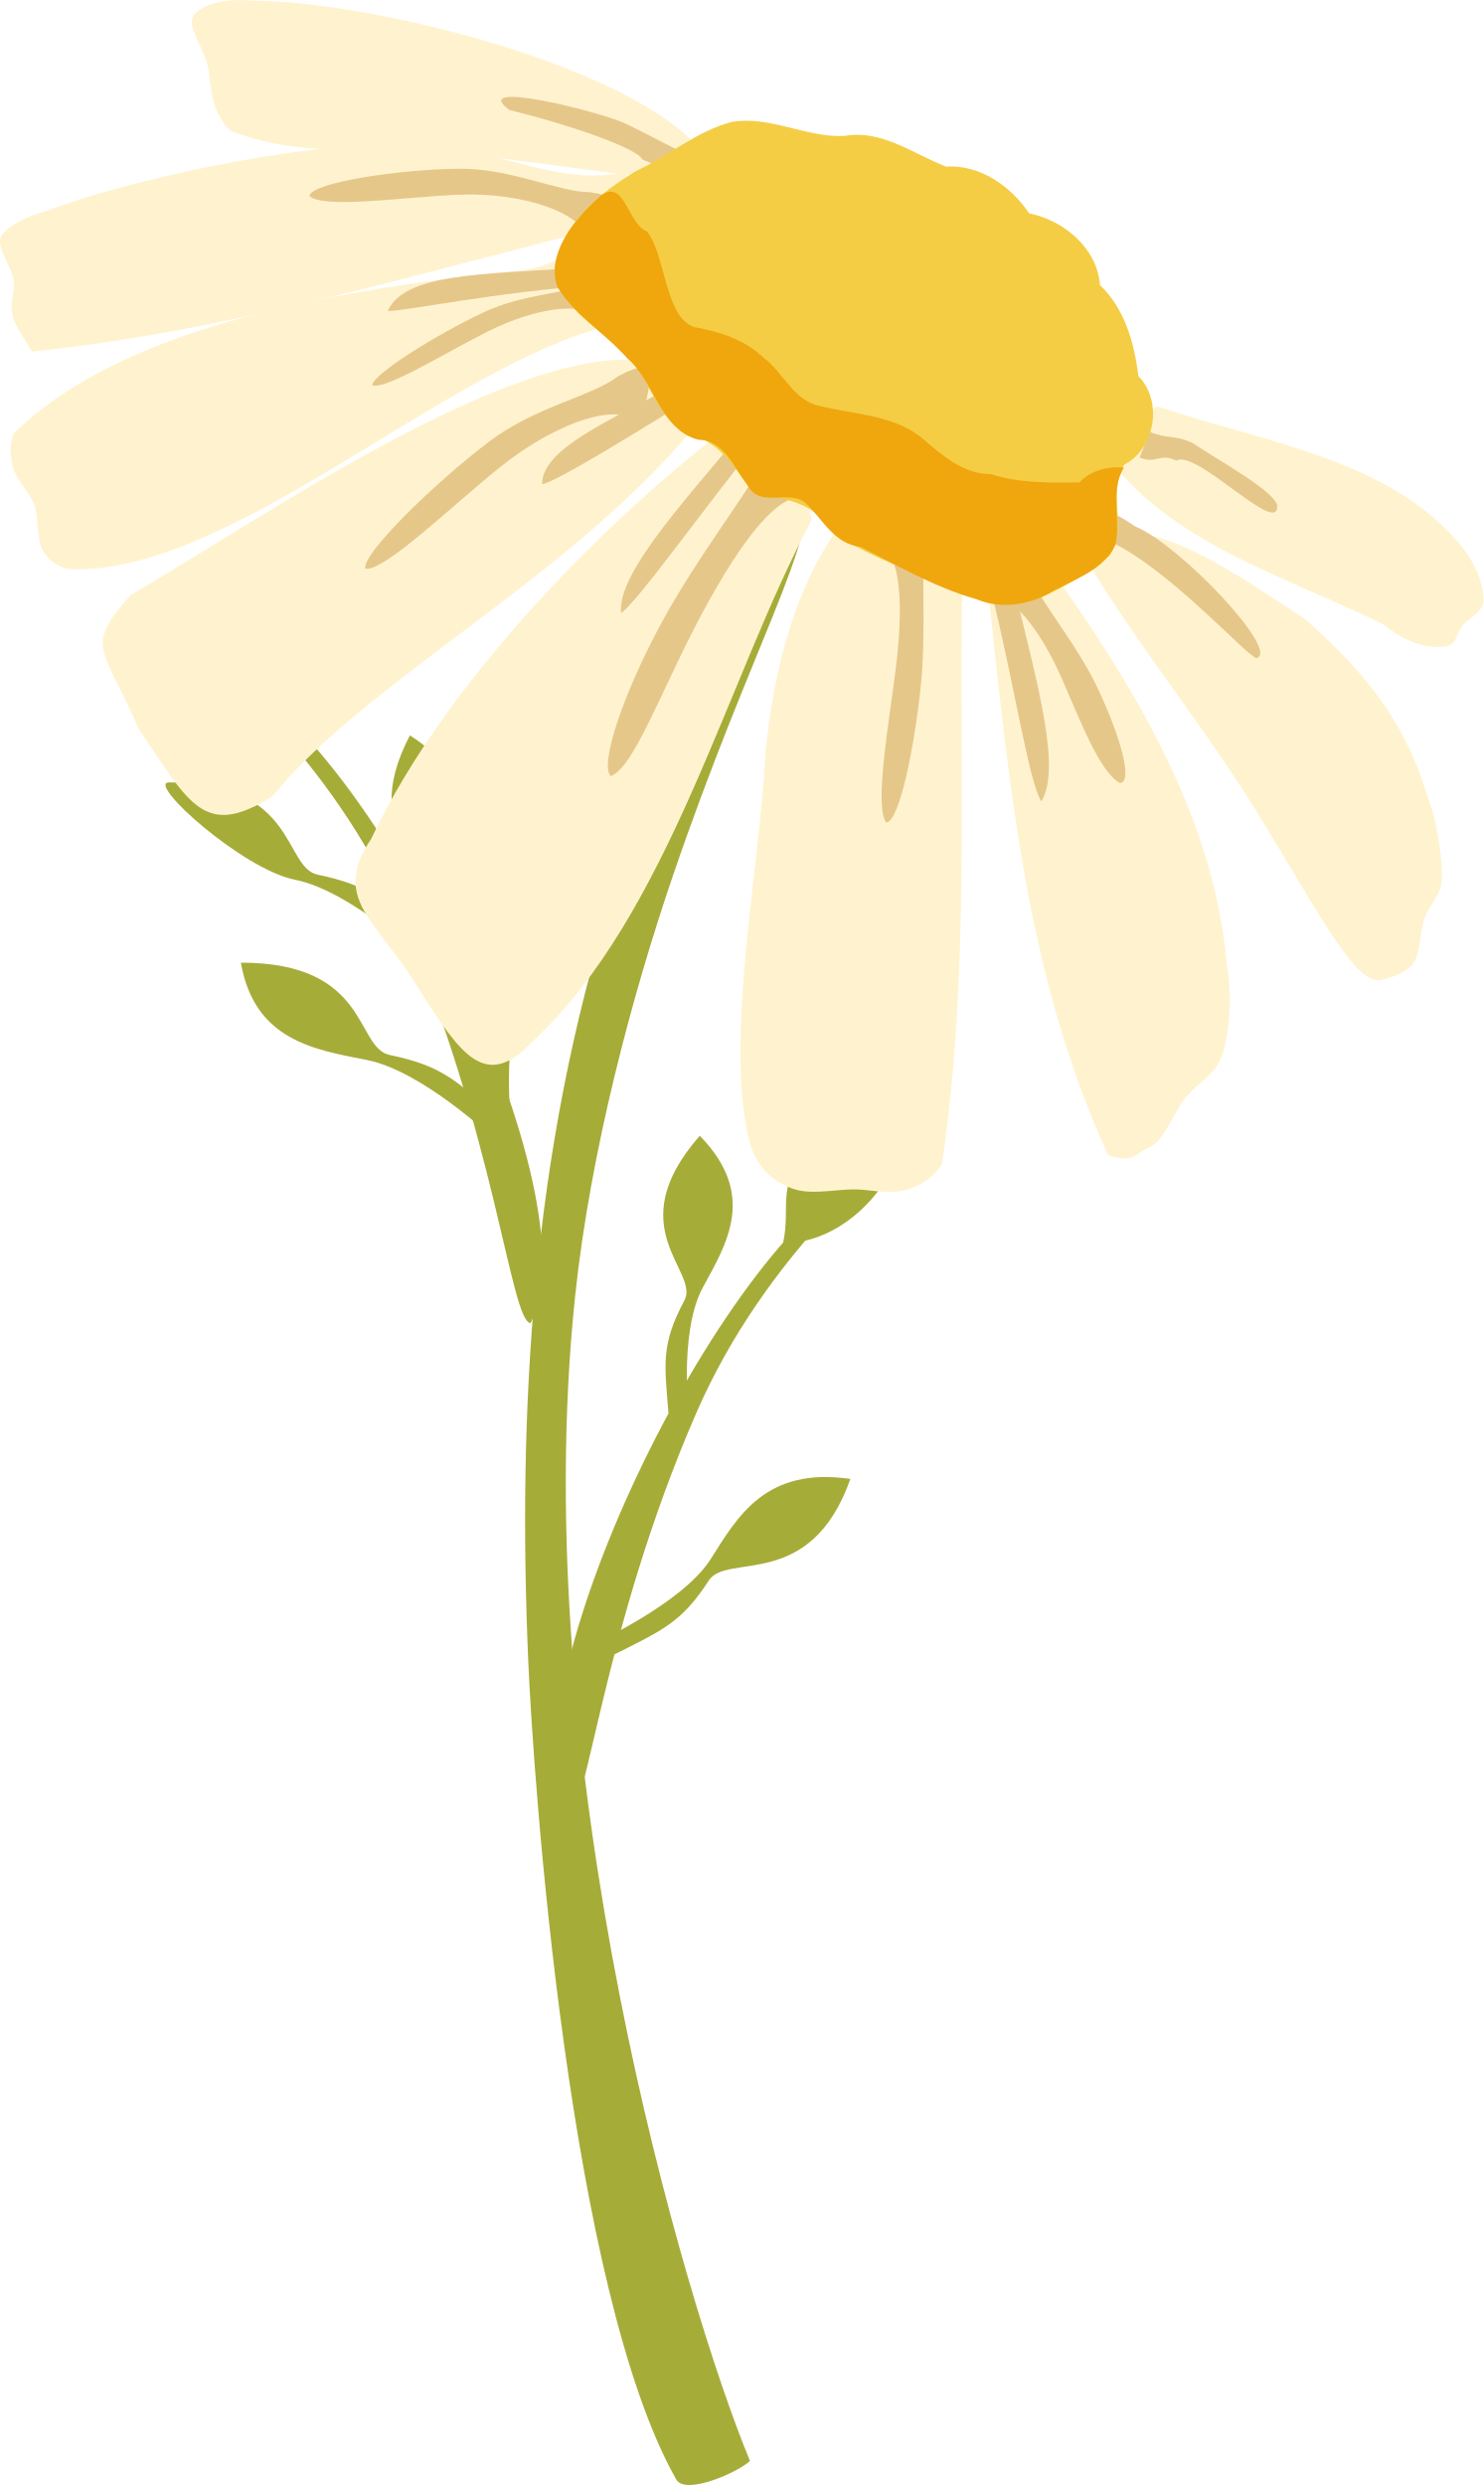
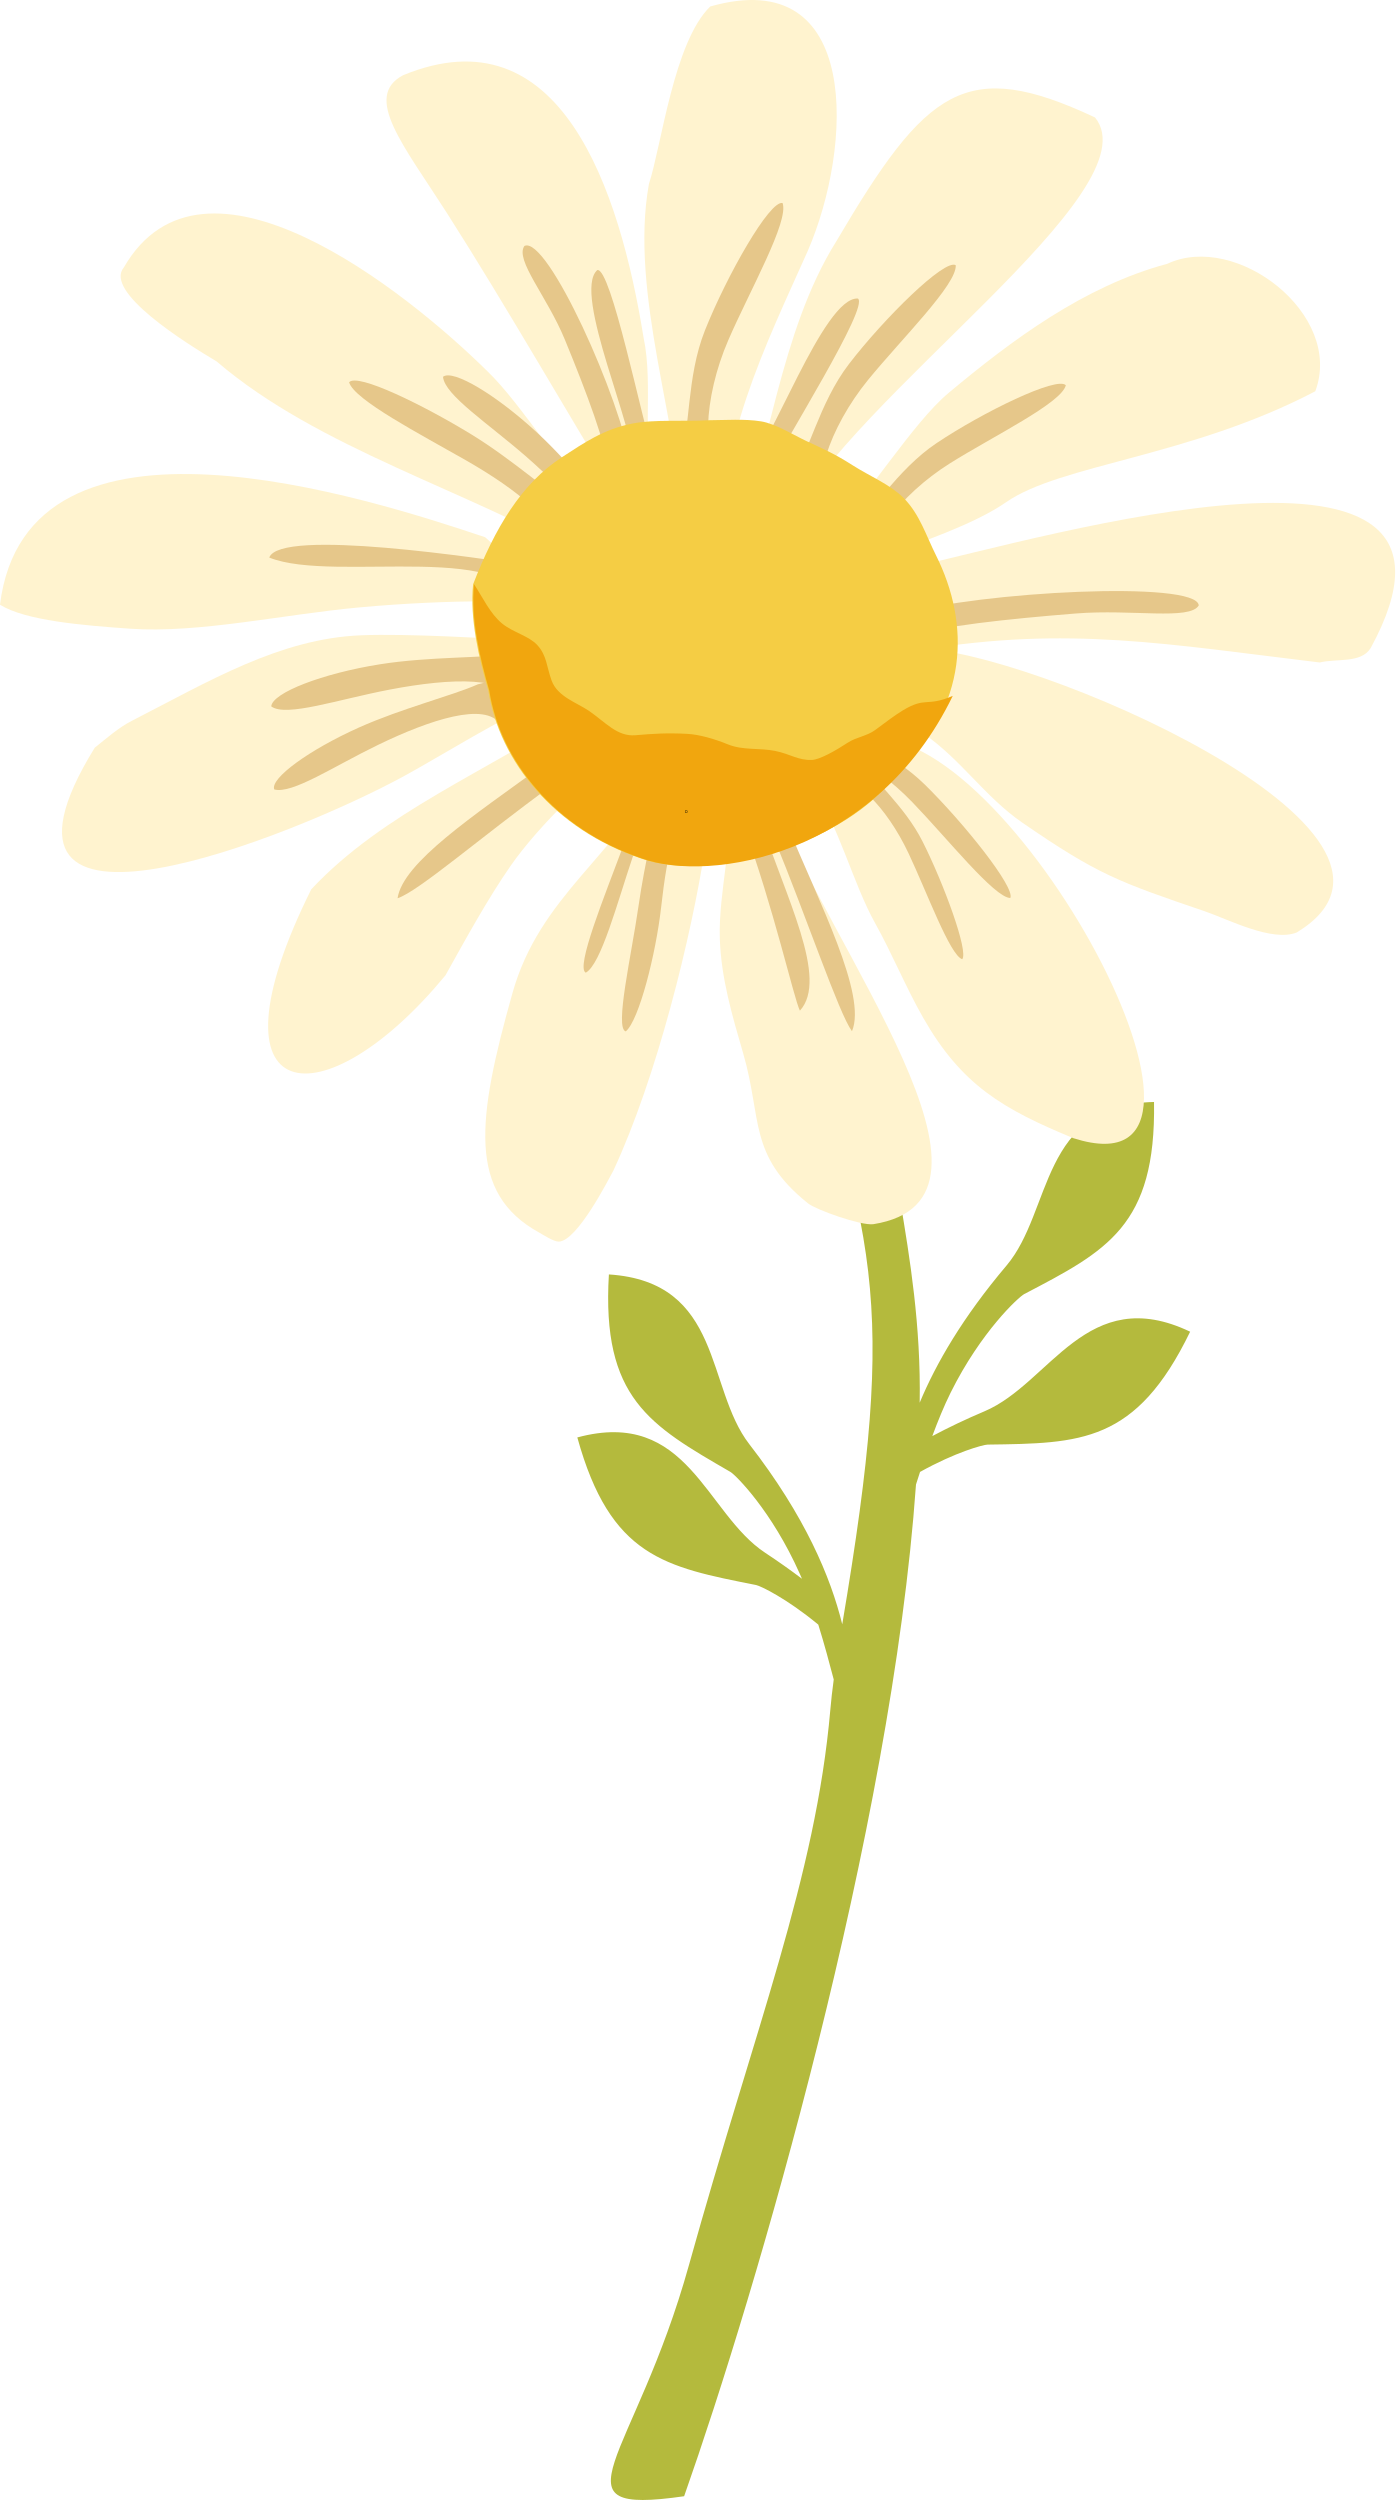
- <svg xmlns="http://www.w3.org/2000/svg" width="105.18mm" height="176.186mm" viewBox="0 0 105.18 176.186" version="1.1" id="svg5" xml:space="preserve">
+ <svg xmlns="http://www.w3.org/2000/svg" width="104.392mm" height="187.065mm" viewBox="0 0 104.392 187.065" version="1.1" id="svg5" xml:space="preserve">
  <defs id="defs2" />
-   <g id="layer9" transform="translate(5701.096,-370.0085)" style="display:inline">
+   <g id="layer9" transform="translate(5816.57,-357.9103)" style="display:inline">
    <g id="layer12" style="display:inline">
-       <g id="g75773">
-         <g id="g35235" transform="matrix(2.613698,0,0,2.613698,-5000.496,-17.48629)" style="display:inline;fill:#a6ac38;fill-opacity:1">
-           <path d="m -246.159,161.404 c -2.785,3.82 -4.002,7.193 -5.265,11.147 -2.233,6.991 -2.577,14.115 -2.298,20.709 0.14,3.296 1.113,17.131 4.017,22.254 0.25,0.441 1.685,-0.199 2,-0.503 -1.762,-4.251 -6.082,-18.89 -4.743,-31.593 0.414,-3.936 1.559,-8.209 2.655,-11.414 2.105,-6.161 3.907,-9.072 3.634,-10.599 v 0" style="fill:#a6ac38;fill-opacity:1;fill-rule:evenodd;stroke:none;stroke-width:0.003" id="path35059" />
-           <path d="m -253.655,184.147 c 1.769,-3.378 -4.122,-15.624 -8.177,-17.602 -0.669,-0.326 2.729,2.12 4.666,6.577 2.567,5.907 2.959,10.974 3.511,11.025 v 0" style="fill:#a6ac38;fill-opacity:1;fill-rule:evenodd;stroke:none;stroke-width:0.003" id="path35061" />
-           <path d="m -256.602,173.566 c -1.048,-0.902 -1.426,-1.293 -2.826,-1.583 -0.943,-0.195 -0.542,-2.509 -4.038,-2.504 -0.624,10e-4 1.995,2.359 3.417,2.64 1.51,0.298 3.427,2.128 3.427,2.112 0.002,-0.122 0.176,-0.532 0.021,-0.665 v 0" style="fill:#a6ac38;fill-opacity:1;fill-rule:evenodd;stroke:none;stroke-width:0.003" id="path35065" />
-           <path d="m -254.651,178.456 c -1.047,-0.902 -1.426,-1.293 -2.826,-1.583 -0.943,-0.195 -0.542,-2.509 -4.038,-2.504 0.369,2.114 1.996,2.359 3.418,2.64 1.509,0.298 3.425,2.127 3.427,2.112 10e-4,-0.122 0.175,-0.532 0.019,-0.665 v 0" style="fill:#a6ac38;fill-opacity:1;fill-rule:evenodd;stroke:none;stroke-width:0.003" id="path35067" />
-           <path d="m -255.893,175.673 c -0.43,-1.26 -0.65,-1.743 -0.329,-3.033 0.216,-0.868 -2.222,-1.533 -0.708,-4.437 1.911,1.219 1.448,2.677 1.109,3.98 -0.36,1.383 0.603,3.767 0.589,3.76 -0.12,-0.051 -0.597,-0.084 -0.661,-0.271 v 0" style="fill:#a6ac38;fill-opacity:1;fill-rule:evenodd;stroke:none;stroke-width:0.003" id="path35069" />
-           <path d="m -254.746,178.539 c -0.105,-1.317 -0.198,-1.834 0.435,-3.02 0.427,-0.8 -1.781,-1.962 0.417,-4.468 1.556,1.59 0.743,2.911 0.088,4.108 -0.695,1.269 -0.351,3.793 -0.364,3.784 -0.105,-0.075 -0.56,-0.207 -0.576,-0.404 v 0" style="fill:#a6ac38;fill-opacity:1;fill-rule:evenodd;stroke:none;stroke-width:0.003" id="path35071" />
-           <path d="m -252.673,197.616 c -1.769,-3.38 4.12,-15.625 8.175,-17.603 0.669,-0.326 -2.729,2.12 -4.666,6.577 -2.566,5.907 -2.959,10.976 -3.509,11.026 v 0" style="fill:#a6ac38;fill-opacity:1;fill-rule:evenodd;stroke:none;stroke-width:0.003" id="path35073" />
-           <path d="m -246.805,181.962 c 1.238,0.067 2.666,-1.038 3.107,-2.404 0.506,-1.566 -0.07,-3.423 -0.064,-3.412 0.014,0.021 -0.002,0.293 -0.458,1.017 -0.919,1.459 -0.824,1.233 -1.96,2.418 -0.814,0.85 -0.413,1.412 -0.625,2.381 v 0" style="fill:#a6ac38;fill-opacity:1;fill-rule:evenodd;stroke:none;stroke-width:0.003" id="path35075" />
-           <path d="m -249.919,186.553 c -0.106,-1.317 -0.199,-1.834 0.435,-3.021 0.425,-0.798 -1.781,-1.962 0.417,-4.468 1.555,1.592 0.741,2.913 0.087,4.108 -0.695,1.271 -0.351,3.794 -0.364,3.784 -0.104,-0.074 -0.559,-0.207 -0.575,-0.402 v 0" style="fill:#a6ac38;fill-opacity:1;fill-rule:evenodd;stroke:none;stroke-width:0.003" id="path35077" />
-           <path d="m -251.334,193.111 c 1.257,-0.637 1.777,-0.846 2.512,-1.982 0.496,-0.765 2.756,0.308 3.841,-2.755 -2.296,-0.336 -3.055,1.012 -3.787,2.17 -0.776,1.228 -3.261,2.337 -3.245,2.342 0.124,0.04 0.494,0.32 0.68,0.225 v 0" style="fill:#a6ac38;fill-opacity:1;fill-rule:evenodd;stroke:none;stroke-width:0.003" id="path35079" />
+       <g id="g75650">
+         <path d="m -5765.38,544.694 c -10.26,1.473 -3.719,-2.636 0.365,-17.308 4.944,-17.758 9.48,-29.006 10.574,-41.527 0.062,-0.726 0.149,-1.487 0.256,-2.279 -0.316,-1.2 -0.7,-2.647 -1.156,-4.106 -2.38,-1.969 -4.32,-2.895 -4.648,-2.961 -6.829,-1.353 -10.909,-2.096 -13.382,-11.045 8.277,-2.236 9.583,5.684 14.057,8.631 0.988,0.652 1.903,1.302 2.752,1.943 -0.059,-0.131 -0.113,-0.263 -0.172,-0.39 -2.078,-4.674 -4.787,-7.376 -5.185,-7.606 -6.019,-3.486 -9.644,-5.509 -9.09,-14.775 8.554,0.558 7.231,8.477 10.512,12.708 4.182,5.397 6.079,9.939 6.949,13.472 4.204,-24.973 2.512,-28.532 -4.634,-50.733 -4.809,-14.942 -5.469,-18.235 -4.185,-15.807 2.403,4.547 11.474,24.725 13.159,34.844 0.711,4.269 1.554,9.341 1.455,15.113 1.229,-2.946 3.224,-6.392 6.49,-10.253 3.46,-4.088 2.476,-12.054 11.044,-12.248 0.156,9.28 -3.547,11.146 -9.713,14.374 -0.409,0.211 -3.231,2.797 -5.506,7.376 -0.495,0.995 -0.952,2.118 -1.371,3.249 1.189,-0.631 2.487,-1.255 3.909,-1.856 4.93,-2.09 7.646,-9.648 15.384,-5.954 -4.047,8.353 -8.194,8.35 -15.154,8.448 -0.336,0.007 -2.385,0.558 -5.057,2.045 -0.106,0.322 -0.206,0.635 -0.303,0.941 -1.833,25.896 -11.945,60.382 -17.349,75.703 v 0" style="display:inline;fill:#b4ba3d;fill-opacity:1;fill-rule:evenodd;stroke:none;stroke-width:0.008" id="path35117" />
+         <path style="display:inline;fill:#fff3cf;fill-opacity:1;stroke:none;stroke-width:0.288" d="m -5770.339,394.974 c -3.263,-5.268 -8.427,-14.295 -12.778,-21.104 -3.25,-5.087 -6.32,-8.729 -3.293,-10.33 11.771,-4.855 16.198,8.484 17.995,19.628 0.774,3.604 -0.212,8.316 0.848,11.862" id="path1987" />
+         <path style="display:inline;fill:#fff3cf;fill-opacity:1;stroke:none;stroke-width:0.339" d="m -5772.837,399.632 c -8.659,-5.022 -19.895,-8.138 -27.526,-14.679 -2.298,-1.365 -8.485,-5.228 -6.933,-7.044 5.945,-10.29 21.025,1.681 27.219,7.803 2.495,2.396 5.714,7.679 8.226,10.059" id="path1989" />
+         <path style="display:inline;fill:#fff3cf;fill-opacity:1;stroke:none;stroke-width:0.331" d="m -5774.775,403.06 c -1.798,-0.184 -7.851,-0.353 -14.97,0.306 -5.63,0.521 -11.974,1.946 -17.072,1.589 -3.559,-0.249 -7.865,-0.606 -9.754,-1.797 2.024,-16.281 27.529,-7.981 36.304,-5.048" id="path1991" />
+         <path style="display:inline;fill:#fff3cf;fill-opacity:1;stroke:none;stroke-width:0.347" d="m -5765.369,398.135 c -0.334,-8.392 -4.123,-18.269 -2.645,-26.455 0.952,-2.915 1.858,-10.623 4.587,-13.284 11.373,-3.245 10.659,10.54 7.299,18.29 -3.128,7.014 -7.02,14.781 -6.193,22.34" id="path1993" />
+         <path style="display:inline;fill:#fff3cf;fill-opacity:1;stroke:none;stroke-width:0.303" d="m -5754.439,397.88 c 2.74,-2.737 6.164,-8.328 8.849,-10.57 4.693,-3.918 10.111,-7.984 16.367,-9.662 5.154,-2.411 13.224,3.783 11.07,9.541 -9.404,4.921 -19.047,5.458 -23.131,8.297 -2.45,1.703 -6.586,3.055 -9.367,4.108" id="path1995" />
+         <path style="display:inline;fill:#fff3cf;fill-opacity:1;stroke:none;stroke-width:0.3" d="m -5761.877,399.34 c 2.901,-7.485 3.631,-16.57 7.881,-23.367 6.743,-11.459 9.676,-13.819 19.364,-9.272 4.438,5.483 -18.365,20.974 -22.871,30.384" id="path1997" />
+         <path style="display:inline;fill:#fff3cf;fill-opacity:1;stroke:none;stroke-width:0.331" d="m -5748.48,400.386 c 10.12,-2.243 44.569,-12.484 34.468,6.023 -0.727,1.159 -2.53,0.757 -3.805,1.072 -11.328,-1.357 -18.822,-2.756 -29.806,-0.936 -1.762,-0.356 -0.547,-0.531 -2.422,-0.554" id="path1999" />
+         <path style="display:inline;fill:#fff3cf;fill-opacity:1;stroke:none;stroke-width:0.303" d="m -5776.272,405.863 c -3.868,-0.191 -9.773,-0.556 -13.269,-0.417 -6.109,0.244 -11.409,3.451 -17.174,6.405 -0.99,0.507 -1.868,1.293 -2.765,2.006 -10.379,16.844 15.061,6.549 23.177,2.106 2.621,-1.427 7.553,-4.516 10.32,-5.601" id="path2001" />
+         <path style="display:inline;fill:#fff3cf;fill-opacity:1;stroke:none;stroke-width:0.287" d="m -5767.112,415.356 c -3.399,6.669 -9.06,9.576 -11.11,16.856 -2.674,9.493 -3.368,14.974 1.992,17.925 0.253,0.139 1.09,0.688 1.471,0.679 1.383,-0.032 3.733,-4.681 4.075,-5.293 3.259,-6.992 5.848,-17.497 6.897,-24.31 1.792,-3.824 -3.506,-2.948 -0.971,-5.856" id="path2003" />
+         <path style="display:inline;fill:#fff3cf;fill-opacity:1;stroke:none;stroke-width:0.339" d="m -5773.357,411.147 c -6.641,4.435 -14.513,7.522 -19.922,13.306 -8.284,16.671 0.946,17.465 10.041,6.438 1.5,-2.69 3.163,-5.737 4.898,-8.226 1.974,-2.833 6.283,-7.231 9.429,-8.94" id="path2005" />
+         <path style="display:inline;fill:#fff3cf;fill-opacity:1;stroke:none;stroke-width:0.291" d="m -5751.886,413.237 c 10.629,-1.925 30.396,34.545 15.639,29.842 -5.276,-2.176 -8.366,-3.968 -11.244,-9.012 -1.31,-2.296 -2.307,-4.766 -3.599,-7.082 -1.663,-2.981 -2.715,-7.318 -4.684,-10.127" id="path2007" />
+         <path style="display:inline;fill:#fff3cf;fill-opacity:1;stroke:none;stroke-width:0.336" d="m -5747.88,406.452 c 7.837,-0.12 40.626,13.752 28.346,21.228 -1.823,0.75 -5.164,-0.993 -6.86,-1.572 -6.481,-2.212 -8.025,-2.745 -13.675,-6.638 -2.833,-1.952 -4.62,-4.78 -7.467,-6.714" id="path2009" />
+         <path style="display:inline;fill:#fff3cf;fill-opacity:1;stroke:none;stroke-width:0.299" d="m -5758.903,417.363 c 4.443,11.699 19.344,30.302 7.672,32.15 -0.926,0.114 -4.271,-1.073 -4.879,-1.56 -4.485,-3.59 -3.428,-6.334 -4.849,-11.218 -0.828,-2.846 -1.662,-5.669 -1.75,-8.612 -0.106,-3.539 1.065,-7.283 0.628,-10.821" id="path2011" />
+         <path style="display:inline;fill:#e6c78a;fill-opacity:1;stroke:none;stroke-width:0.182;stroke-opacity:1" id="path2013" d="m -5767.505,392.693 c -1.117,-3.71 -3.353,-14.78 -4.371,-14.576 -1.929,1.705 3.042,12.355 2.571,14.355 1.497,0.94 2.336,3.078 1.8,0.221 z" />
+         <path style="display:inline;fill:#e6c78a;fill-opacity:1;stroke:none;stroke-width:0.199;stroke-opacity:1" id="path2015" d="m -5769.338,392.777 c -0.746,-4.961 -6.293,-17.297 -7.994,-16.462 -0.725,1.046 1.695,3.769 3.027,7.006 1.596,3.879 3.196,8.116 3.144,9.448 1.657,0.905 2.885,3.327 1.824,0.007 z" />
+         <path style="display:inline;fill:#e6c78a;fill-opacity:1;stroke:none;stroke-width:0.254;stroke-opacity:1" id="path2017" d="m -5769.768,397.417 c -1.517,-1.406 -3.914,-4.629 -6.564,-7.088 -3.063,-2.843 -6.344,-4.817 -7.088,-4.226 0.109,1.371 3.39,3.494 6.277,6.021 3.335,2.918 6.252,6.268 4.859,7.901 2.592,-0.285 4.563,0.007 2.515,-2.608 z" />
+         <path style="display:inline;fill:#e6c78a;fill-opacity:1;stroke:none;stroke-width:0.254;stroke-opacity:1" id="path2019" d="m -5773.454,396.073 c -1.765,-1.078 -4.752,-3.764 -7.835,-5.652 -3.564,-2.182 -8.547,-4.632 -9.159,-3.906 0.379,1.322 5.389,3.919 8.719,5.825 3.846,2.201 7.367,4.909 6.325,6.786 2.485,-0.791 4.474,-0.895 1.95,-3.053 z" />
+         <path style="display:inline;fill:#e6c78a;fill-opacity:1;stroke:none;stroke-width:0.254;stroke-opacity:1" id="path2021" d="m -5776.877,400.244 c -3.687,-0.544 -18.737,-2.844 -19.545,-0.613 4.921,1.989 18.857,-1.575 19.354,4.23 1.772,-1.914 3.451,-2.984 0.19,-3.618 z" />
+         <path style="display:inline;fill:#e6c78a;fill-opacity:1;stroke:none;stroke-width:0.266;stroke-opacity:1" id="path2023" d="m -5765.701,392.234 c 0.81,-2.025 0.469,-6.069 1.882,-9.609 1.633,-4.093 4.843,-9.755 5.806,-9.523 0.501,1.361 -2.454,6.548 -4.061,10.259 -1.857,4.286 -2.139,9.303 -0.106,10.243 -2.57,0.889 -4.299,2.05 -3.522,-1.369 z" />
+         <path style="display:inline;fill:#e6c78a;fill-opacity:1;stroke:none;stroke-width:0.254;stroke-opacity:1" id="path2025" d="m -5753.091,397.58 c 1.72,-1.15 3.597,-4.501 6.6,-6.512 3.472,-2.325 9.032,-5.03 9.673,-4.33 -0.324,1.336 -5.428,3.806 -8.677,5.846 -3.753,2.356 -6.641,6.134 -5.523,7.967 -2.515,-0.689 -4.507,-0.711 -2.073,-2.971 z" />
+         <path style="display:inline;fill:#e6c78a;fill-opacity:1;stroke:none;stroke-width:0.261;stroke-opacity:1" id="path2027" d="m -5757.391,393.728 c 1.302,-1.692 2.074,-5.623 4.347,-8.582 2.629,-3.42 7.153,-7.885 7.988,-7.394 0.103,1.432 -4.056,5.517 -6.558,8.583 -2.889,3.541 -4.504,8.219 -2.857,9.683 -2.64,0.118 -4.567,0.733 -2.92,-2.291 z" />
+         <path style="display:inline;fill:#e6c78a;fill-opacity:1;stroke:none;stroke-width:0.187;stroke-opacity:1" id="path2029" d="m -5759.582,394.295 c 1.831,-3.578 8.084,-13.454 7.204,-14.047 -2.605,-0.144 -6.585,11.42 -8.346,12.564 0.413,1.796 -0.501,4.001 1.143,1.483 z" />
+         <path style="display:inline;fill:#e6c78a;fill-opacity:1;stroke:none;stroke-width:0.22;stroke-opacity:1" id="path2033" d="m -5749.007,403.849 c 5.678,-1.664 22.001,-2.535 22.135,-0.638 -0.671,1.132 -4.987,0.266 -9.197,0.604 -5.044,0.405 -10.468,0.974 -11.843,1.644 -1.942,-1.042 -5.229,-0.994 -1.095,-1.61 z" />
+         <path style="display:inline;fill:#e6c78a;fill-opacity:1;stroke:none;stroke-width:0.266;stroke-opacity:1" id="path2035" d="m -5778.244,406.826 c -2.115,0.338 -6.206,0.203 -9.902,0.791 -4.273,0.68 -8.049,2.127 -8.128,3.15 1.103,0.826 4.989,-0.52 8.902,-1.264 4.52,-0.86 9.069,-1.077 9.315,1.193 1.604,-2.379 3.203,-3.846 -0.187,-3.87 z" />
+         <path style="display:inline;fill:#e6c78a;fill-opacity:1;stroke:none;stroke-width:0.244;stroke-opacity:1" id="path2037" d="m -5780.815,409.115 c -1.835,0.825 -5.695,1.796 -8.904,3.236 -3.709,1.664 -6.656,3.802 -6.329,4.631 1.35,0.361 4.439,-1.726 7.789,-3.346 3.869,-1.871 8.018,-3.242 9.136,-1.515 0.56,-2.301 1.473,-3.882 -1.692,-3.006 z" />
+         <path style="display:inline;fill:#e6c78a;fill-opacity:1;stroke:none;stroke-width:0.234;stroke-opacity:1" id="path2039" d="m -5766.529,413.845 c -0.66,1.781 -2.295,4.367 -3.451,7.479 -1.336,3.597 -3.539,8.979 -2.76,9.368 1.141,-0.609 2.384,-5.322 3.511,-8.655 1.301,-3.85 3.946,-7.635 5.861,-7.106 -1.188,-2.027 -6.186,-1.109 -7.695,1.567 z" />
+         <path style="display:inline;fill:#e6c78a;fill-opacity:1;stroke:none;stroke-width:0.234;stroke-opacity:1" id="path2041" d="m -5767.262,417.463 c -0.265,1.864 -1.055,4.932 -1.522,8.189 -0.54,3.765 -1.813,9.214 -0.962,9.434 0.993,-0.822 2.253,-5.806 2.644,-9.273 0.451,-4.004 1.187,-8.063 3.186,-7.936 -1.607,-1.729 -2.438,-3.319 -3.347,-0.415 z" />
+         <path style="display:inline;fill:#e6c78a;fill-opacity:1;stroke:none;stroke-width:0.274;stroke-opacity:1" d="m -5776.006,415.211 0.647,1.532 c -5.204,3.773 -9.864,7.845 -11.463,8.382 0.393,-2.682 5.712,-6.188 10.816,-9.914 z" id="path2043" />
+         <path style="display:inline;fill:#e6c78a;fill-opacity:1;stroke:none;stroke-width:0.236;stroke-opacity:1" id="path2045" d="m -5754.634,411.62 c 1.447,1.424 4.739,2.516 7.269,5.002 2.925,2.874 6.775,7.702 6.392,8.482 -1.188,-0.022 -4.712,-4.456 -7.337,-7.176 -3.033,-3.142 -6.972,-5.125 -8.139,-3.63 -0.178,-2.606 -0.748,-4.554 1.816,-2.678 z" />
+         <path style="display:inline;fill:#e6c78a;fill-opacity:1;stroke:none;stroke-width:0.201;stroke-opacity:1" id="path2047" d="m -5752.037,414.784 c 0.792,1.575 3.119,3.352 4.504,6.103 1.601,3.18 3.454,8.244 2.961,8.8 -0.93,-0.328 -2.622,-4.976 -4.026,-7.949 -1.621,-3.433 -4.24,-6.129 -5.526,-5.177 0.497,-2.238 0.525,-4.024 2.086,-1.777 z" />
+         <path style="display:inline;fill:#e6c78a;fill-opacity:1;stroke:none;stroke-width:0.245;stroke-opacity:1" d="m -5759.826,418.852 -1.111,0.841 c 2.264,6.153 3.764,12.923 4.221,13.843 2.171,-2.393 -1.044,-8.419 -3.11,-14.684 z" id="path2051" />
+         <path style="display:inline;fill:#e6c78a;fill-opacity:1;stroke:none;stroke-width:0.245;stroke-opacity:1" d="m -5757.688,419.598 -0.993,0.969 c 2.474,5.988 4.887,13.199 5.861,14.505 1.137,-2.699 -2.434,-9.587 -4.868,-15.474 z" id="path2053" />
+         <g id="g2059" transform="matrix(0.9595551,0,0,0.9595551,-5648.376,332.7822)">
+           <path style="fill:#f5cd44;fill-opacity:1;stroke-width:0.785" d="m -137.207,80.037 c -0.739,-2.554 -1.454,-5.613 -1.184,-8.287 1.704,-4.389 3.766,-7.854 6.924,-9.907 1.737,-1.13 3.267,-2.191 5.49,-2.627 1.713,-0.336 4.06,-0.151 5.858,-0.256 1.423,-0.008 2.884,-0.126 4.193,0.087 1.134,0.185 2.612,1.109 3.51,1.526 1.473,0.685 2.234,1.01 3.635,1.905 1.323,0.845 2.932,1.495 3.98,2.56 1.237,1.256 1.745,2.934 2.496,4.431 2.712,5.412 2.538,11.77 -3.047,17.05 -3.919,5.502 -14.625,8.551 -19.966,6.605 -6.75,-2.288 -11.006,-7.553 -11.889,-13.086 z" id="path2055" />
+           <path style="fill:#f1a60e;fill-opacity:1;stroke-width:0.785" d="m -137.13,80.037 c -0.739,-2.554 -1.454,-5.613 -1.184,-8.287 0.692,1.057 1.251,2.288 2.179,3.054 0.855,0.705 2.079,0.952 2.764,1.701 0.729,0.798 0.718,1.695 1.1,2.747 0.461,1.269 1.968,1.72 2.922,2.373 1.263,0.864 2.19,2.015 3.604,1.896 1.375,-0.116 2.441,-0.194 4.066,-0.107 0.908,0.049 2.072,0.378 3.164,0.822 1.172,0.477 2.456,0.261 3.674,0.507 1.18,0.239 1.794,0.742 2.86,0.706 0.618,-0.021 1.863,-0.728 2.8,-1.345 0.667,-0.44 1.496,-0.507 2.161,-1.003 0.805,-0.6 1.558,-1.167 2.138,-1.517 1.816,-1.097 1.824,-0.244 3.893,-1.13 -6.017,12.434 -18.912,14.617 -24.253,12.671 -6.75,-2.288 -11.006,-7.553 -11.889,-13.086 z" id="path2057" />
        </g>
-         <path style="display:inline;fill:#fff3cf;fill-opacity:1;stroke-width:1.645" d="m -5624.31,409.266 c 2.997,5.299 8.133,11.644 11.9,17.633 4.455,7.082 7.46,13.365 9.374,12.539 0.725,-0.139 1.342,-0.421 1.863,-0.817 0.847,-0.645 0.68,-2.304 1.053,-3.426 0.375,-1.127 1.287,-1.72 1.268,-3.073 -0.031,-2.078 -0.476,-4.27 -1.183,-6.11 -1.768,-5.671 -5.2,-9.132 -8.518,-12.104 -3.239,-2.099 -7.804,-5.379 -11.335,-6.004" id="path9630-5" />
-         <path style="display:inline;fill:#fff3cf;fill-opacity:1;stroke-width:1.869" d="m -5631.393,408.662 c 1.66,14.598 2.605,29.685 8.865,43.241 1.856,0.664 2.008,-0.186 2.861,-0.514 1.141,-0.439 1.881,-2.738 2.674,-3.613 1.276,-1.409 2.334,-1.674 2.761,-3.653 0.41,-1.905 0.441,-3.914 0.122,-5.718 -0.861,-9.918 -5.968,-18.71 -11.554,-26.745" id="path9632-3" />
-         <path style="display:inline;fill:#fff3cf;fill-opacity:1;stroke-width:1.869" d="m -5632.76,407.164 c -0.529,15.112 0.664,30.329 -1.537,45.347 -0.665,1.084 -1.643,1.628 -2.753,1.912 -1.159,0.296 -2.462,-0.132 -3.703,-0.085 -1.506,0.057 -2.97,0.386 -4.198,-0.074 -1.55,-0.582 -2.722,-1.721 -3.123,-3.783 -1.601,-7.442 0.931,-19.575 1.247,-27.102 0.598,-5.931 2.074,-12.008 5.779,-16.819" id="path9634-0" />
-         <path style="display:inline;fill:#fff3cf;fill-opacity:1;stroke-width:1.869" d="m -5643.544,406.876 c -5.988,11.151 -10.072,27.92 -19.768,36.964 -3.35,3.513 -5.032,1.087 -8.118,-3.751 -2.896,-4.815 -6.247,-6.308 -3.352,-10.6 5.571,-11.812 18.231,-24.454 28.952,-31.914" id="path9638-8" />
-         <path style="display:inline;fill:#fff3cf;fill-opacity:1;stroke-width:1.928" d="m -5651.806,400.22 c -8.874,10.772 -23.401,18.106 -29.973,26.25 -4.834,3.023 -5.853,0.604 -9.52,-4.837 -2.46,-5.827 -3.902,-5.616 -0.542,-9.432 9.803,-5.74 26.748,-17.531 36.285,-16.664" id="path9640-2" />
-         <path style="display:inline;fill:#fff3cf;fill-opacity:1;stroke-width:1.869" d="m -5656.966,392.9 c -11.305,2.131 -26.691,17.123 -38.233,17.467 -0.809,0.025 -1.893,0.137 -2.857,-1.298 -0.451,-0.671 -0.296,-2.629 -0.656,-3.402 -0.427,-0.923 -1.338,-1.824 -1.508,-2.675 -0.178,-0.894 -0.175,-1.683 0.087,-2.233 8.02,-7.978 24.25,-10.328 35.494,-11.538 2.71,-0.082 4.702,-2.102 7.409,-1.993" id="path9642-6" />
-         <path style="display:inline;fill:#fff3cf;fill-opacity:1;stroke-width:1.869" d="m -5656.956,385.799 c -14.354,3.484 -27.097,7.576 -41.866,9.141 -0.393,-0.618 -0.746,-1.199 -1.06,-1.747 -0.819,-1.43 -0.038,-2.409 -0.272,-3.423 -0.293,-1.269 -1.433,-2.468 -0.702,-3.241 0.633,-0.668 1.674,-1.184 3.164,-1.602 6.357,-2.454 22.555,-5.897 29.162,-4.319 4.009,0.65 7.925,2.567 11.92,1.542" id="path9644-5" />
-         <path style="display:inline;fill:#fff3cf;fill-opacity:1;stroke-width:1.869" d="m -5666.979,381.056 c -5.885,-1.021 -12.19,0.525 -17.829,-1.806 -1.668,-1.854 -1.203,-3.537 -1.64,-4.841 -0.585,-1.741 -1.646,-2.884 -0.628,-3.617 0.893,-0.643 2.271,-0.893 3.909,-0.739 8.23,0.035 26.544,4.469 31.779,10.6 -2.355,4.021 -4.956,6.011 -2.159,2.159" id="path9646-8" />
-         <path style="display:inline;fill:#fff3cf;fill-opacity:1;stroke-width:1.869" d="m -5619.042,398.808 c 7.481,2.576 16.671,3.704 21.724,10.12 1.01,1.348 1.426,2.647 1.401,3.751 -0.031,0.724 -1.168,1.238 -1.524,1.752 -0.501,0.723 -0.351,1.322 -1.319,1.428 -1.216,0.132 -2.707,-0.314 -4.237,-1.572 -7.908,-3.843 -15.589,-5.869 -20.381,-12.953" id="path9650-4" />
-         <path style="display:inline;fill:#e6c78a;fill-opacity:1;stroke-width:0.258" id="path10138-4" d="m -5653.428,382.581 c -2.042,-0.902 -0.051,-0.422 -2.121,-1.263 -0.364,-0.848 -5.756,-2.627 -9.431,-3.509 -3.009,-2.235 6.611,0.14 8.349,1.015 1.242,0.602 2.457,1.259 3.695,1.869 -0.165,0.629 -0.328,1.259 -0.491,1.888 z" />
-         <path style="display:inline;fill:#e6c78a;fill-opacity:1;stroke-width:0.258" id="path10146-7" d="m -5619.566,400.634 c 1.282,0.521 1.787,0.19 3.033,0.792 2.335,1.52 5.603,3.317 5.993,4.375 0.194,2.421 -5.717,-3.988 -7.16,-3.135 -1.206,-0.583 -1.354,0.283 -2.595,-0.222 z" />
-         <path style="display:inline;fill:#e6c78a;fill-opacity:1;stroke-width:0.258" id="path10150-5" d="m -5624.46,405.332 c 4.016,3.428 -0.237,-0.734 3.873,2.011 3.161,1.306 10.184,8.734 8.622,9.316 -0.312,0.362 -6.466,-6.666 -10.779,-8.402 -0.922,-0.976 -1.525,0.101 -2.487,-0.835 z" />
-         <path style="display:inline;fill:#e6c78a;fill-opacity:1;stroke:none;stroke-width:0.327;stroke-opacity:1" id="path2017-5-2" d="m -5646.97,402.778 c -1.375,2.517 -4.705,6.785 -7.112,11.182 -2.782,5.083 -4.524,10.219 -3.72,11.082 1.565,-0.55 3.481,-5.727 5.925,-10.474 2.824,-5.484 6.215,-10.51 8.33,-9.046 -0.753,-3.524 -0.74,-6.349 -3.424,-2.744 z" />
-         <path style="display:inline;fill:#e6c78a;fill-opacity:1;stroke:none;stroke-width:0.258;stroke-opacity:1" id="path2019-2-5" d="m -5635.556,408.689 c -0.212,2.092 0.125,6.162 -0.24,9.818 -0.424,4.227 -1.503,9.768 -2.467,9.817 -0.838,-1.119 0.141,-6.773 0.643,-10.641 0.581,-4.467 0.554,-8.982 -1.607,-9.292 2.168,-1.526 3.474,-3.073 3.671,0.298 z" />
-         <path style="display:inline;fill:#e6c78a;fill-opacity:1;stroke:none;stroke-width:0.278;stroke-opacity:1" d="m -5629.096,412.03 -1.512,0.758 c 1.537,6.352 2.456,12.575 3.339,14.044 1.465,-2.334 -0.337,-8.554 -1.827,-14.803 z" id="path2043-4-6" />
-         <path style="display:inline;fill:#e6c78a;fill-opacity:1;stroke:none;stroke-width:0.279;stroke-opacity:1" id="path2045-1-6" d="m -5657.3,396.702 c -1.894,1.439 -5.825,2.118 -9.136,4.629 -3.828,2.903 -9.053,7.984 -8.755,9.001 1.353,0.204 6.137,-4.466 9.598,-7.241 3.998,-3.205 8.822,-4.836 9.884,-2.804 0.662,-3.112 1.653,-5.353 -1.591,-3.585 z" />
-         <path style="display:inline;fill:#e6c78a;fill-opacity:1;stroke:none;stroke-width:0.204;stroke-opacity:1" id="path2047-4-4" d="m -5659.38,390.096 c -1.621,0.763 -4.597,0.725 -7.431,2.057 -3.276,1.539 -7.935,4.427 -7.889,5.181 0.95,0.321 5.22,-2.336 8.207,-3.833 3.45,-1.729 7.236,-2.243 7.668,-0.675 1.006,-2.101 2.105,-3.548 -0.554,-2.73 z" />
-         <path style="display:inline;fill:#e6c78a;fill-opacity:1;stroke:none;stroke-width:0.258;stroke-opacity:1" id="path2049-3-5" d="m -5659.291,383.629 c -2.103,0.025 -5.604,-1.703 -9.278,-1.66 -4.248,0.049 -10.464,0.981 -10.598,1.937 1.041,0.933 6.739,0.067 10.636,-0.093 4.501,-0.184 9.095,1.32 9.213,3.499 1.711,-2.025 3.368,-3.189 0.031,-3.683 z" />
-         <path style="display:inline;fill:#e6c78a;fill-opacity:1;stroke:none;stroke-width:0.249;stroke-opacity:1" d="m -5658.688,388.855 -0.319,1.38 c -6.649,0.451 -13.555,1.865 -14.598,1.822 1.321,-3.007 8.247,-2.522 14.918,-3.203 z" id="path2051-5-8" />
-         <path style="display:inline;fill:#e6c78a;fill-opacity:1;stroke:none;stroke-width:0.249;stroke-opacity:1" d="m -5647.835,399.811 0.687,1.232 c -4.146,5.118 -8.586,11.446 -9.912,12.437 -0.326,-2.959 5.149,-8.636 9.225,-13.668 z" id="path2053-9-2" />
-         <path style="display:inline;fill:#e6c78a;fill-opacity:1;stroke:none;stroke-width:0.249;stroke-opacity:1" d="m -5650.447,395.664 0.259,1.387 c -5.924,3.741 -11.694,7.242 -12.477,7.283 0,-2.997 6.749,-5.204 12.22,-8.669 z" id="path2053-9-9-5" />
-         <path style="display:inline;fill:#e6c78a;fill-opacity:1;stroke:none;stroke-width:0.233;stroke-opacity:1" id="path2019-4-4" d="m -5627.668,411.609 c 0.724,1.475 2.962,4.266 4.23,6.844 1.466,2.98 2.809,6.941 1.765,7.076 -1.44,-0.69 -2.947,-4.719 -4.161,-7.458 -1.402,-3.164 -3.5,-6.297 -6.033,-6.286 1.701,-1.286 2.439,-2.497 4.199,-0.177 z" />
-         <path style="display:inline;fill:#f5cd44;fill-opacity:1;stroke-width:0.372" d="m -5621.386,402.951 c 2.22,-1.132 2.75,-4.519 0.999,-6.286 -0.275,-2.332 -0.969,-4.775 -2.718,-6.442 -0.197,-2.618 -2.557,-4.592 -5.016,-5.084 -1.3,-1.929 -3.49,-3.475 -5.9,-3.319 -2.333,-0.899 -4.572,-2.658 -7.217,-2.17 -2.704,0.122 -5.263,-1.451 -7.959,-1.001 -2.498,0.648 -4.487,2.411 -6.797,3.483 -2.58,1.565 -5.333,3.758 -5.777,6.932 0.206,2.768 3.055,3.983 4.684,5.851 2.147,1.575 2.353,4.797 4.847,5.88 2.122,0.516 3.19,2.25 4.302,3.864 1.899,0.837 4.332,0.662 5.484,2.714 2.245,1.875 5.137,2.663 7.673,4.041 2.414,1.065 5.301,2.119 7.821,0.768 1.641,-0.687 3.164,-1.643 4.535,-2.774 1.286,-1.953 -0.153,-4.476 1.038,-6.456 z" id="path6646-9" />
-         <path id="path8718-8" style="display:inline;fill:#f0a60d;fill-opacity:1;stroke-width:0.372" d="m -5621.414,403.156 c -1.08,1.868 -0.149,3.725 -0.609,5.523 -0.981,1.928 -3.082,2.408 -4.697,3.414 -1.732,0.908 -3.659,1.077 -5.224,0.357 -2.906,-0.817 -5.486,-2.325 -8.127,-3.664 -1.829,-0.202 -2.636,-1.852 -3.799,-3.015 -1.182,-1.207 -3.361,0.398 -4.236,-1.401 -0.987,-1.219 -1.639,-3.157 -3.469,-3.184 -2.712,-0.687 -3.097,-4.119 -5.043,-5.772 -1.551,-1.782 -3.677,-2.985 -4.944,-5.039 -0.847,-2.335 1.155,-4.756 2.902,-6.35 1.813,-1.625 2.047,1.87 3.414,2.376 1.359,1.579 1.259,6.203 3.433,6.812 1.784,0.32 3.533,0.887 4.837,2.144 1.424,1.048 2.129,3.046 3.995,3.436 2.542,0.631 5.439,0.632 7.436,2.43 1.352,1.146 2.785,2.4 4.719,2.404 1.984,0.637 3.971,0.612 6.26,0.585 0.878,-0.909 2.103,-1.143 3.152,-1.056 z" />
+         <circle id="path10132" style="fill:#e6c78a;stroke:#000000;stroke-width:0.187" cx="-5765.22" cy="418.636" r="0.006" />
      </g>
    </g>
  </g>
</svg>
